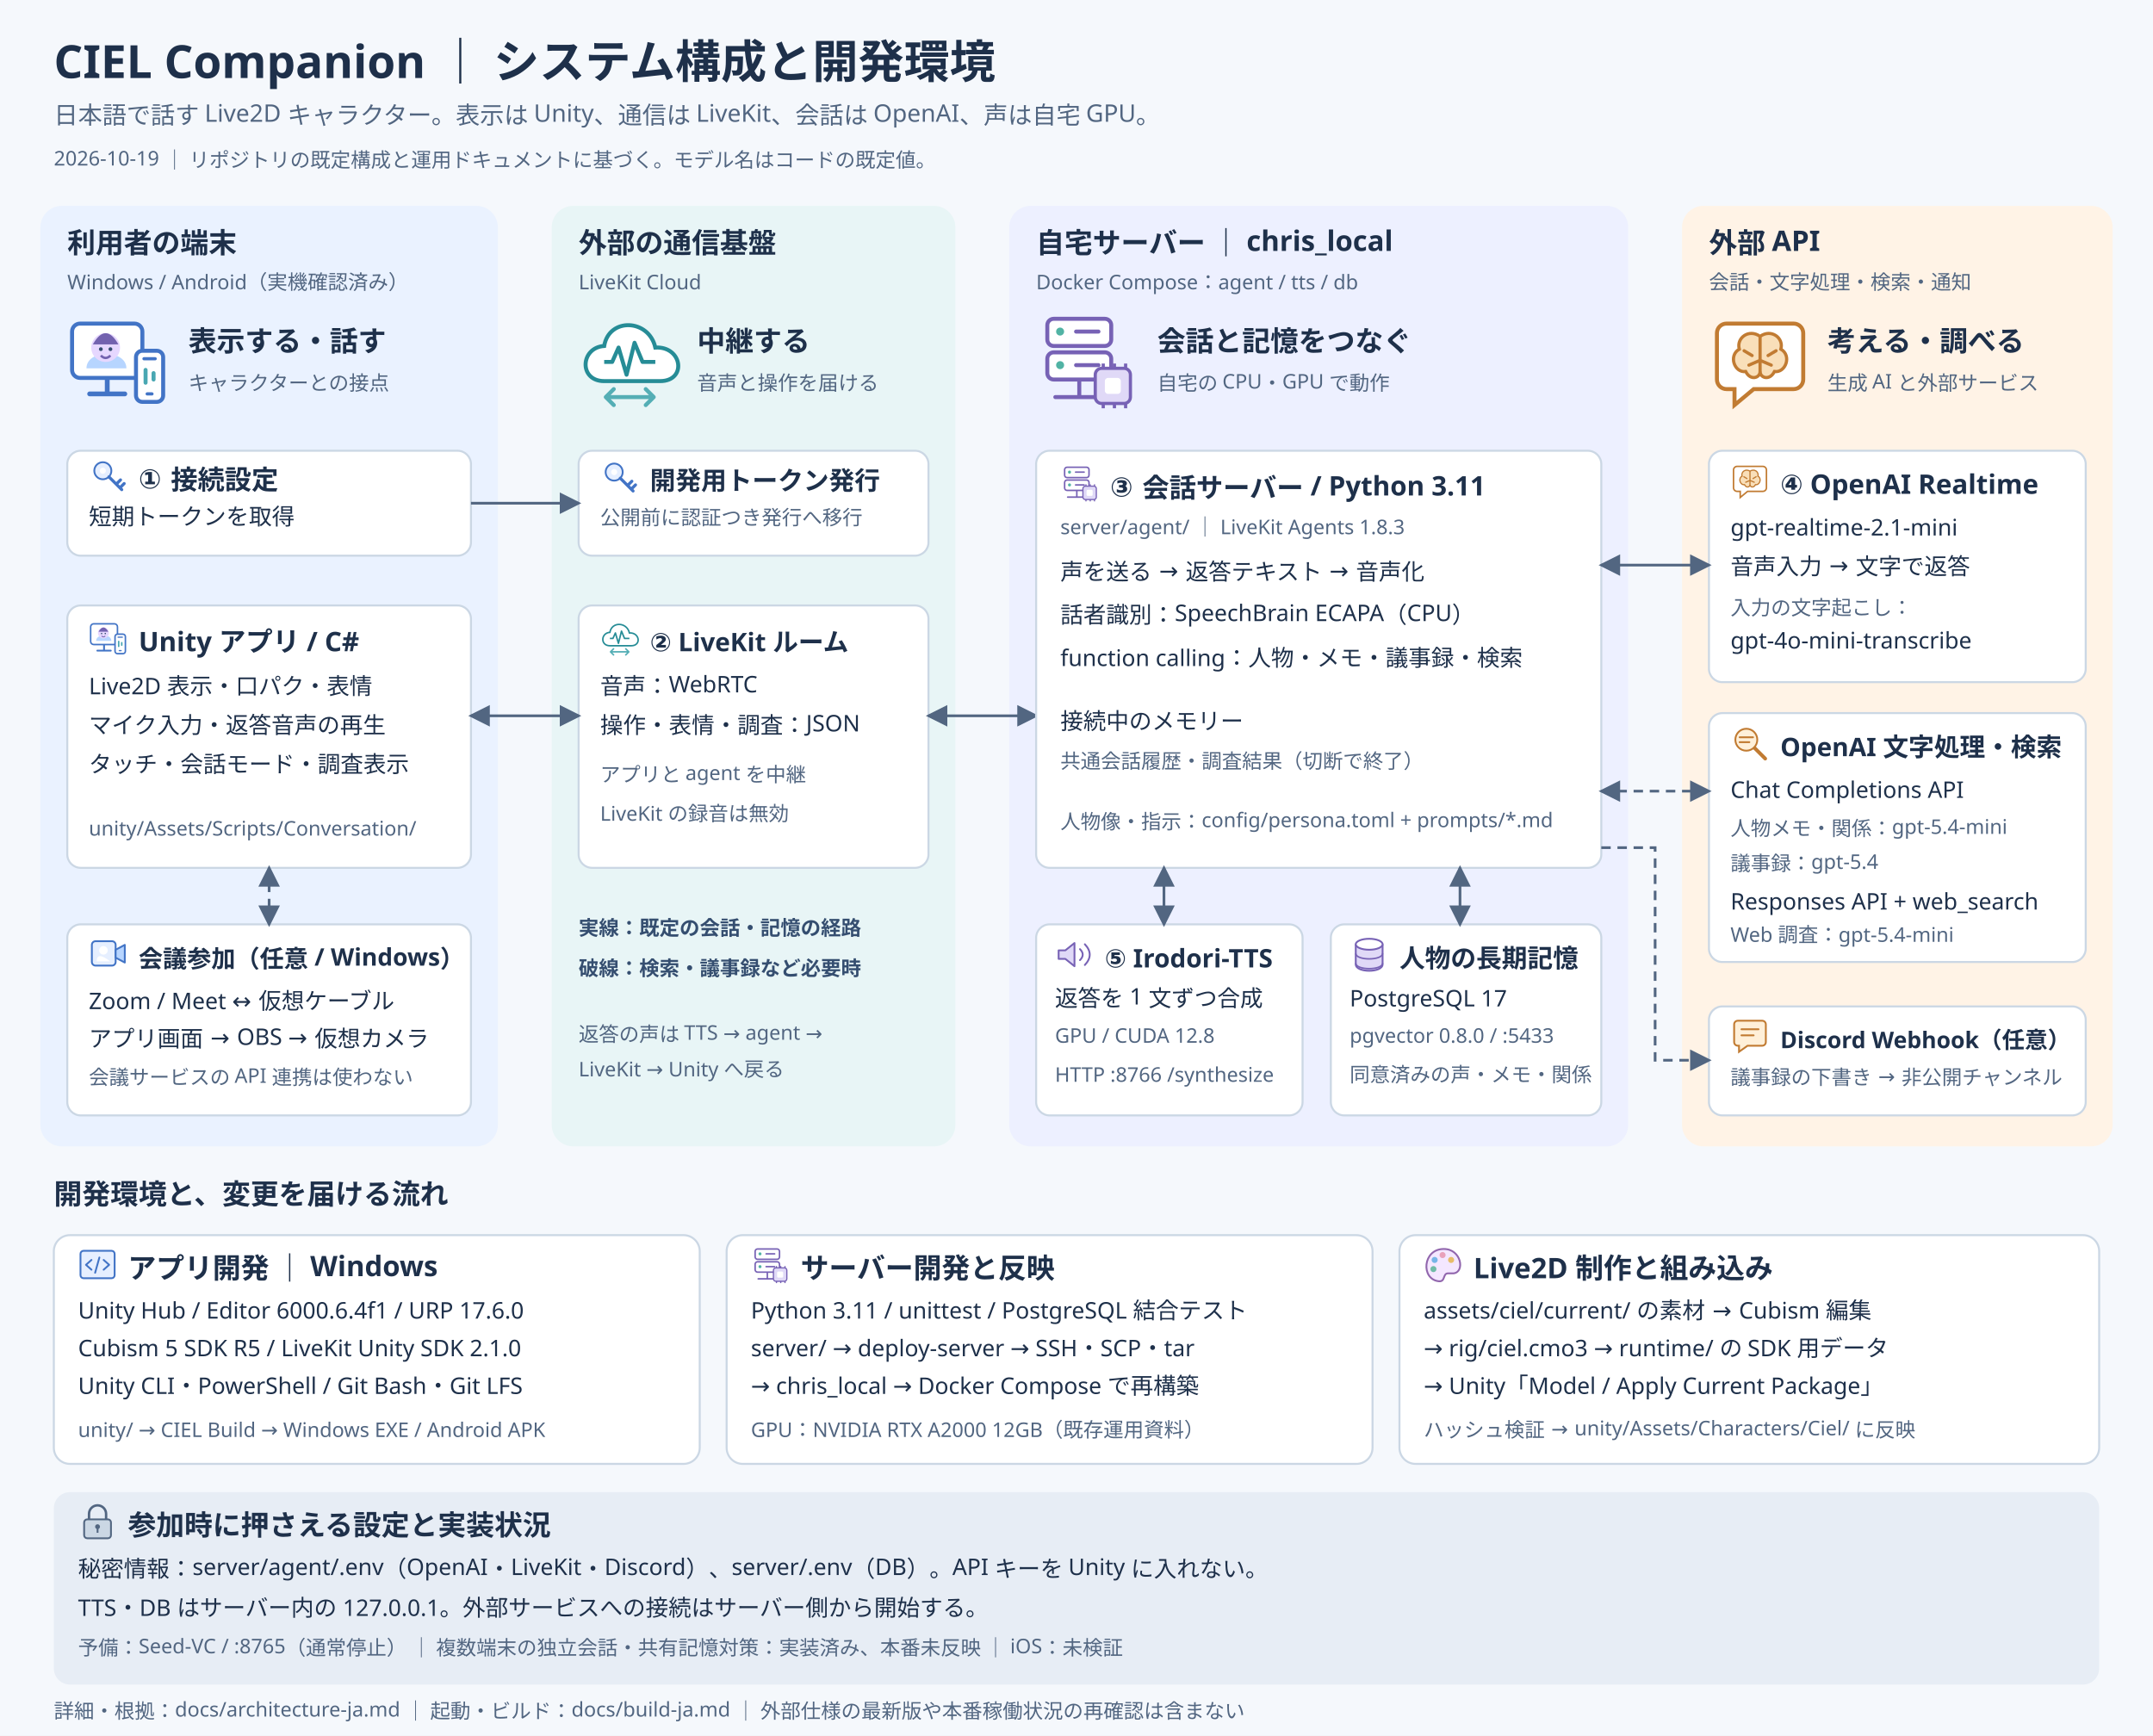
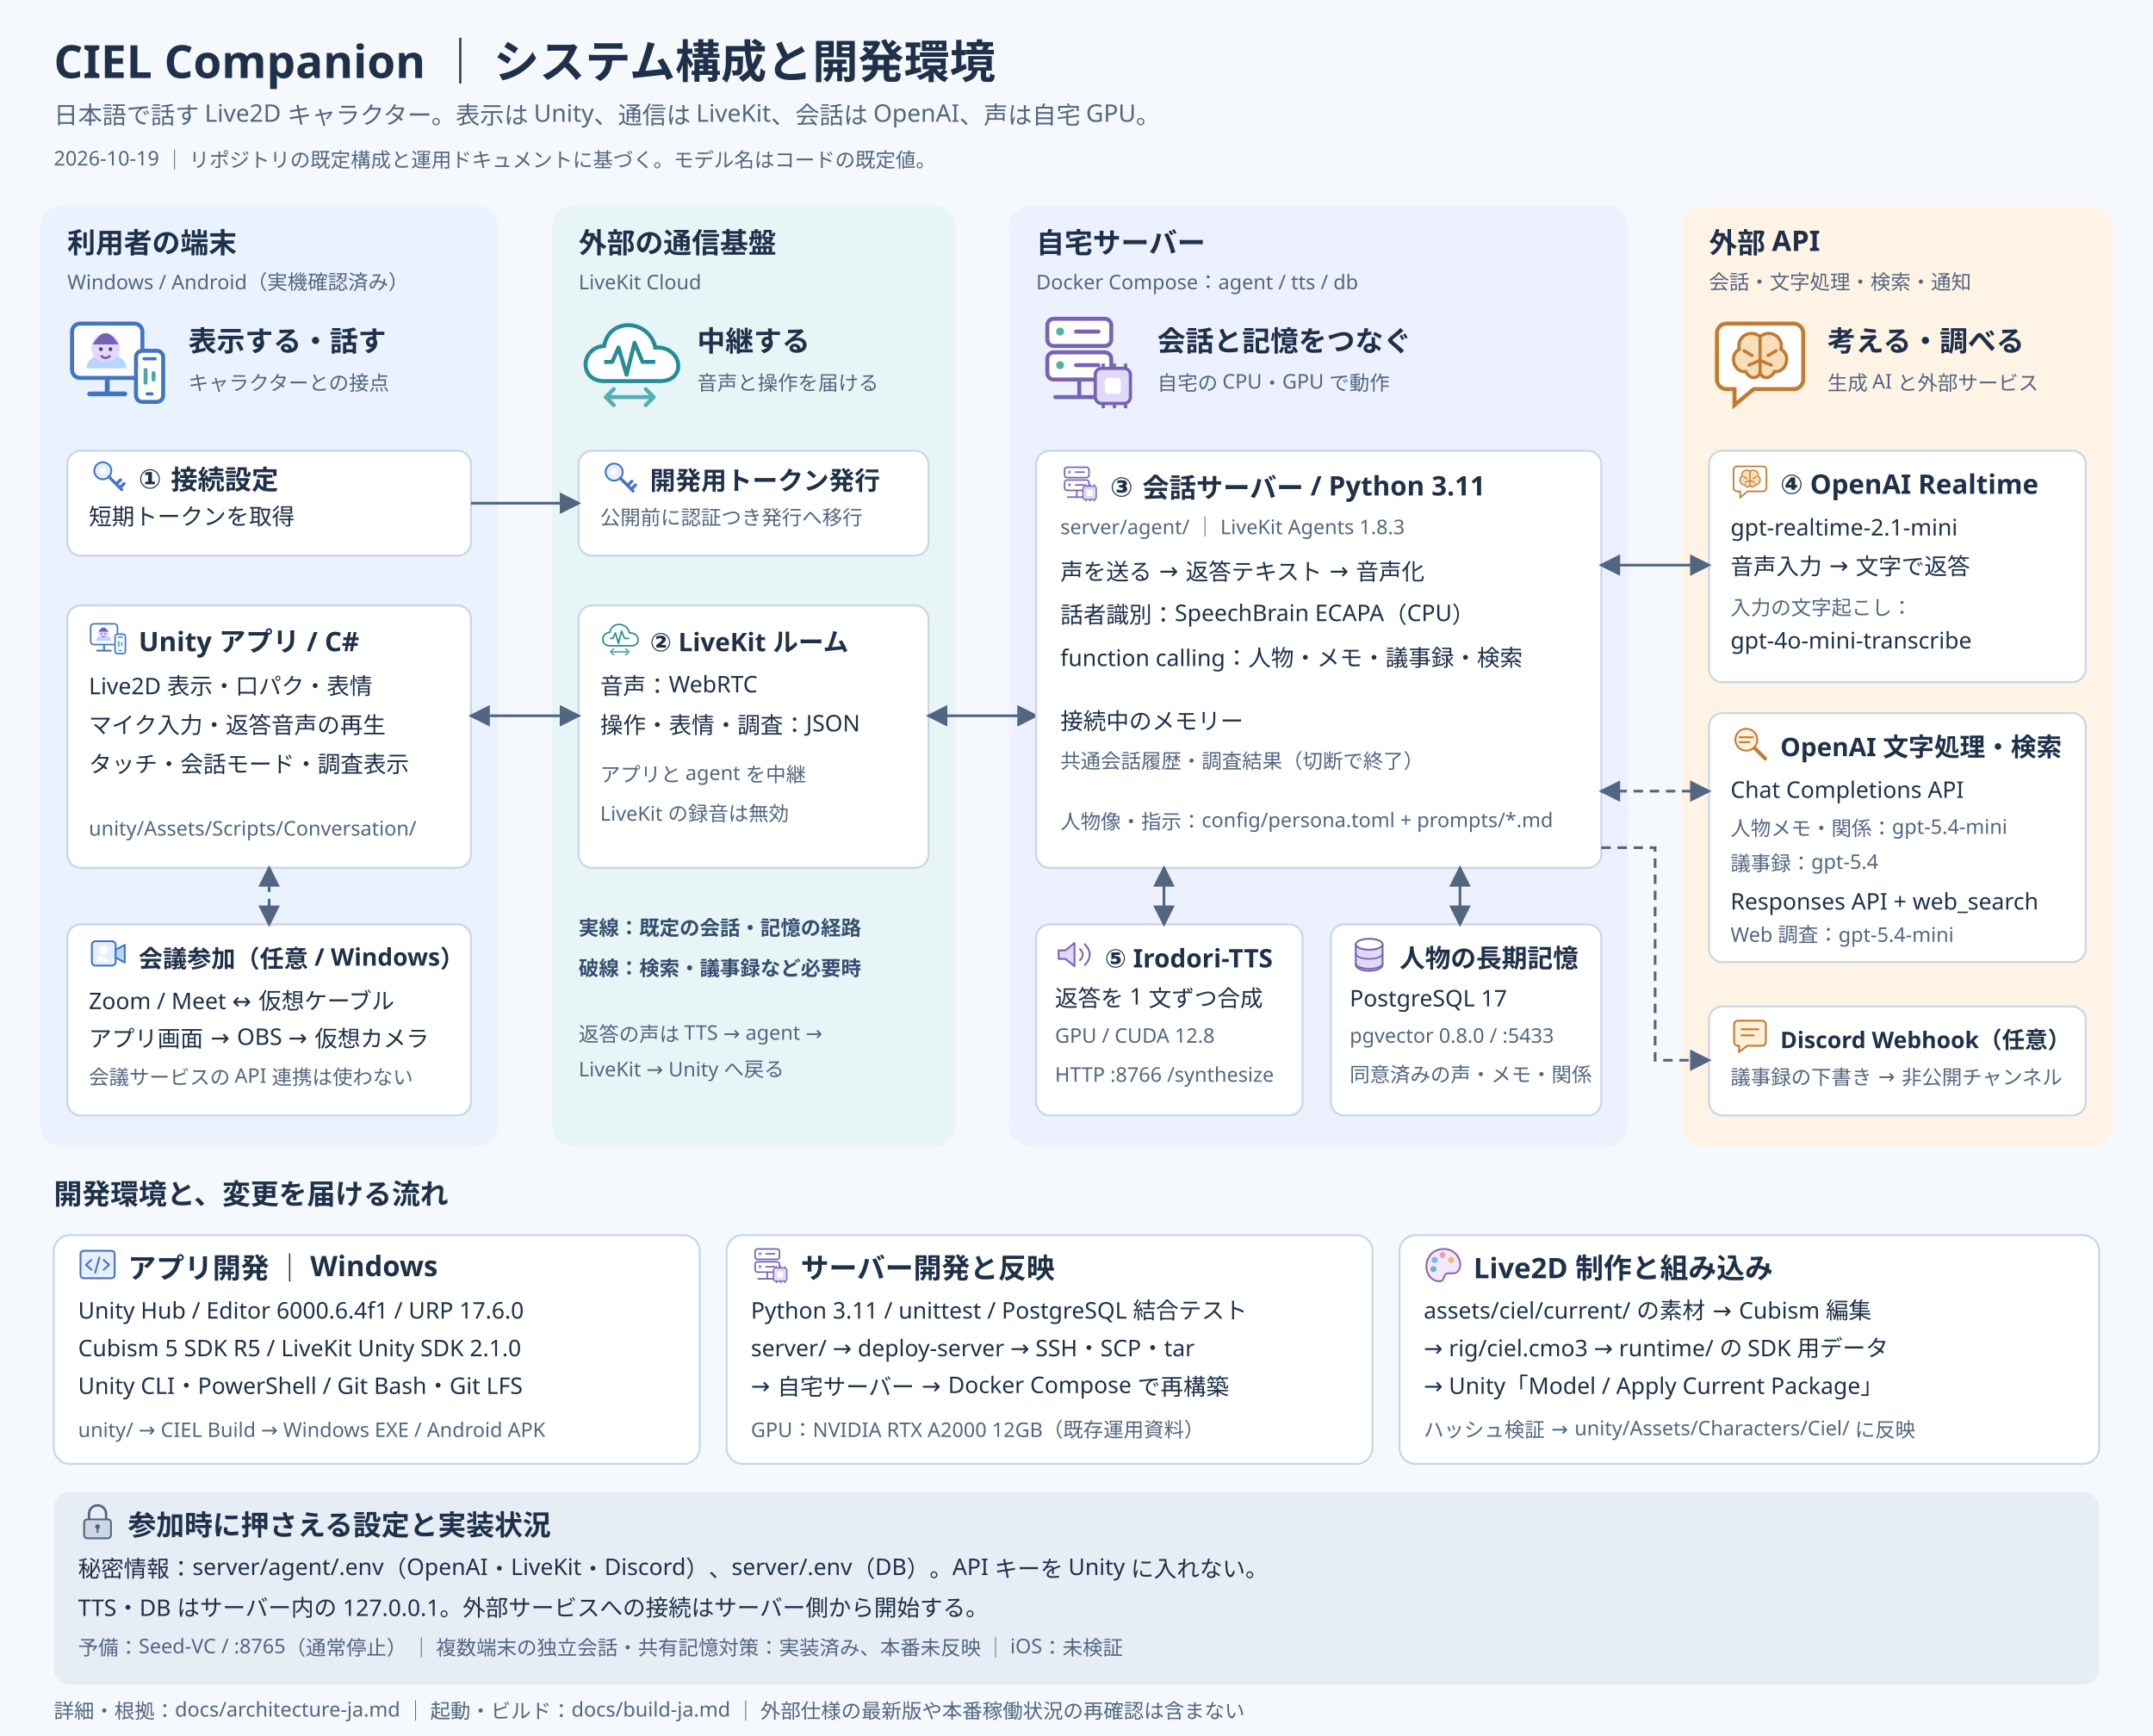
<svg xmlns="http://www.w3.org/2000/svg" width="1600" height="1290" viewBox="0 0 1600 1290" role="img" aria-labelledby="title desc">
  <defs>
    <symbol id="icon-device" viewBox="0 0 64 64">
      <rect x="3" y="8" width="44" height="34" rx="5" fill="#fff" stroke="#4274c6" stroke-width="2.5" />
      <path d="M25 43v8m-11 1h22" fill="none" stroke="#4274c6" stroke-width="3" stroke-linecap="round" />
      <path d="M12 36c0-12 25-12 25 0" fill="#b7d5ff" />
      <circle cx="24" cy="23" r="9" fill="#e6d7ff" />
      <path d="M16 21q8-14 16 0" fill="#7362af" />
      <circle cx="21" cy="24" r="1.2" fill="#354e70" />
      <circle cx="27" cy="24" r="1.2" fill="#354e70" />
      <path d="M21 28q3 3 6 0" fill="none" stroke="#7362af" stroke-width="1.5" />
      <rect x="43" y="25" width="17" height="32" rx="4" fill="#fff" stroke="#4274c6" stroke-width="2.5" />
      <path d="M48 30h7m-5 22h3" stroke="#4274c6" stroke-width="2" stroke-linecap="round" />
      <path d="M49 37v8m5-6v4" stroke="#49a7b2" stroke-width="2.5" stroke-linecap="round" />
    </symbol>
    <symbol id="icon-cloud" viewBox="0 0 64 64">
      <path d="M16 44C0 44 1 23 16 22 19 4 44 5 48 23c17-1 20 21 3 21Z" fill="#fff" stroke="#268c96" stroke-width="2.5" />
      <path d="M16 32h5l4-9 5 17 5-20 5 12h8" fill="none" stroke="#268c96" stroke-width="2.5" stroke-linejoin="round" />
      <path d="M17 54h30m-25-5-5 5 5 5m20-10 5 5-5 5" fill="none" stroke="#54aeb5" stroke-width="2.5" stroke-linecap="round" stroke-linejoin="round" />
    </symbol>
    <symbol id="icon-server" viewBox="0 0 64 64">
      <rect x="7" y="5" width="40" height="17" rx="4" fill="#fff" stroke="#7762b5" stroke-width="2.5" />
      <rect x="7" y="26" width="40" height="17" rx="4" fill="#fff" stroke="#7762b5" stroke-width="2.5" />
      <circle cx="15" cy="13" r="2.5" fill="#51b3a4" />
      <circle cx="15" cy="34" r="2.5" fill="#51b3a4" />
      <path d="M25 13h14M25 34h14M27 44v10H12m15 0h25" fill="none" stroke="#7762b5" stroke-width="2.5" stroke-linecap="round" />
      <rect x="37" y="36" width="22" height="22" rx="4" fill="#e0d9f7" stroke="#7762b5" stroke-width="2" />
      <rect x="43" y="42" width="10" height="10" rx="2" fill="#fff" />
      <path d="M42 33v3m7-3v3m7-3v3m-14 22v3m7-3v3m7-3v3" stroke="#7762b5" stroke-width="2" />
    </symbol>
    <symbol id="icon-ai" viewBox="0 0 64 64">
      <path d="M11 8h42a6 6 0 0 1 6 6v29a6 6 0 0 1-6 6H28L16 59V49h-5a6 6 0 0 1-6-6V14a6 6 0 0 1 6-6Z" fill="#fff" stroke="#c17b32" stroke-width="2.5" />
      <path d="M32 16c-7-5-15 1-13 8-7 4-3 15 4 14 3 6 9 4 9 0 0 4 6 6 9 0 7 1 11-10 4-14 2-7-6-13-13-8Z" fill="#f9dfb9" stroke="#c17b32" stroke-width="2" />
      <path d="M32 17v21m-10-13 5 3m15-3-5 3m-12 6 7-3 7 3" fill="none" stroke="#c17b32" stroke-width="2" stroke-linecap="round" />
    </symbol>
    <symbol id="icon-key" viewBox="0 0 64 64">
      <circle cx="23" cy="24" r="14" fill="#e6efff" stroke="#4274c6" stroke-width="3" />
      <circle cx="23" cy="24" r="5" fill="#fff" />
      <path d="m33 34 21 21m-9-9 7-7m-1 13 7-7" fill="none" stroke="#4274c6" stroke-width="5" stroke-linecap="round" />
    </symbol>
    <symbol id="icon-voice" viewBox="0 0 64 64">
      <path d="M6 25h11l15-12v38L17 39H6Z" fill="#e0d9f7" stroke="#7762b5" stroke-width="3" stroke-linejoin="round" />
      <path d="M41 23q9 9 0 18m8-26q16 17 0 34" fill="none" stroke="#7762b5" stroke-width="3" stroke-linecap="round" />
    </symbol>
    <symbol id="icon-db" viewBox="0 0 64 64">
      <path d="M10 15v33c0 14 44 14 44 0V15" fill="#e0d9f7" stroke="#7762b5" stroke-width="3" />
      <ellipse cx="32" cy="15" rx="22" ry="9" fill="#fff" stroke="#7762b5" stroke-width="3" />
      <path d="M10 30c0 12 44 12 44 0m-44 16c0 12 44 12 44 0" fill="none" stroke="#7762b5" stroke-width="2.5" />
    </symbol>
    <symbol id="icon-search" viewBox="0 0 64 64">
      <circle cx="26" cy="26" r="18" fill="#fff0d9" stroke="#c17b32" stroke-width="3" />
      <path d="m40 40 17 17" stroke="#c17b32" stroke-width="6" stroke-linecap="round" />
      <path d="M15 22h22M15 30h16" stroke="#c17b32" stroke-width="3" stroke-linecap="round" />
    </symbol>
    <symbol id="icon-meeting" viewBox="0 0 64 64">
      <rect x="5" y="10" width="39" height="40" rx="6" fill="#e6efff" stroke="#4274c6" stroke-width="3" />
      <path d="m44 24 15-8v29l-15-8Z" fill="#b7d5ff" stroke="#4274c6" stroke-width="3" stroke-linejoin="round" />
      <circle cx="24" cy="25" r="7" fill="#fff" />
      <path d="M13 43q0-17 22 0" fill="#fff" />
    </symbol>
    <symbol id="icon-message" viewBox="0 0 64 64">
      <path d="M12 8h40a6 6 0 0 1 6 6v29a6 6 0 0 1-6 6H28L14 59V49h-2a6 6 0 0 1-6-6V14a6 6 0 0 1 6-6Z" fill="#fff0d9" stroke="#c17b32" stroke-width="3" />
      <path d="M18 22h28M18 32h20" stroke="#c17b32" stroke-width="3" stroke-linecap="round" />
    </symbol>
    <symbol id="icon-code" viewBox="0 0 64 64">
      <rect x="4" y="8" width="56" height="45" rx="5" fill="#e6efff" stroke="#4274c6" stroke-width="3" />
      <path d="m22 23-9 8 9 8m20-16 9 8-9 8m-7-20-7 25" fill="none" stroke="#4274c6" stroke-width="3" stroke-linecap="round" stroke-linejoin="round" />
    </symbol>
    <symbol id="icon-palette" viewBox="0 0 64 64">
      <path d="M33 5C-2 5-5 55 25 58c11 1 6-13 15-13h9C68 43 62 5 33 5Z" fill="#f4e7ff" stroke="#9166ad" stroke-width="3" />
      <circle cx="18" cy="23" r="5" fill="#76b5e7" />
      <circle cx="31" cy="15" r="5" fill="#e8a1ba" />
      <circle cx="45" cy="23" r="5" fill="#e7bd69" />
      <circle cx="16" cy="38" r="5" fill="#71bba7" />
    </symbol>
    <symbol id="icon-lock" viewBox="0 0 64 64">
      <path d="M18 28V18a14 14 0 0 1 28 0v10" fill="none" stroke="#526681" stroke-width="4" />
      <rect x="10" y="27" width="44" height="31" rx="5" fill="#cbd7e4" stroke="#526681" stroke-width="3" />
      <circle cx="32" cy="39" r="4" fill="#526681" />
      <path d="M32 42v7" stroke="#526681" stroke-width="3" />
    </symbol>
    <marker id="arrow" markerWidth="8" markerHeight="8" refX="7" refY="4" orient="auto-start-reverse">
      <path d="M0 0 L8 4 L0 8Z" fill="#526681" />
    </marker>
    <style>
      text { font-family: 'Yu Gothic','Meiryo',sans-serif; fill: #1e304a; }
      .title { font-size: 34px; font-weight: 700; }
      .subtitle { font-size: 18px; fill: #526681; }
      .heading { font-size: 21px; font-weight: 700; }
      .body { font-size: 17px; }
      .small { font-size: 15px; fill: #526681; }
      .label { font-size: 15px; font-weight: 700; fill: #354e70; }
      .card { fill: white; stroke: #cbd7e4; stroke-width: 1.5; }
      .line { fill: none; stroke: #526681; stroke-width: 2; marker-end: url(#arrow); }
      .both { marker-start: url(#arrow); }
      .optional { stroke-dasharray: 7 5; }
    </style>
  </defs>
  <rect width="1600" height="1290" fill="#f5f8fc" />
  <text x="40" y="58" class="title">CIEL Companion ｜ システム構成と開発環境</text>
  <text x="40" y="92" class="subtitle">日本語で話す Live2D キャラクター。表示は Unity、通信は LiveKit、会話は OpenAI、声は自宅 GPU。</text>
  <text x="40" y="123" class="small">2026-10-19 ｜ リポジトリの既定構成と運用ドキュメントに基づく。モデル名はコードの既定値。</text>
  <rect x="30" y="153" width="340" height="699" rx="16" fill="#eaf2ff" />
  <rect x="410" y="153" width="300" height="699" rx="16" fill="#e8f5f6" />
  <rect x="750" y="153" width="460" height="699" rx="16" fill="#edf0ff" />
  <rect x="1250" y="153" width="320" height="699" rx="16" fill="#fff3e6" />
  <text x="50" y="188" class="heading">利用者の端末</text>
  <text x="430" y="188" class="heading">外部の通信基盤</text>
-   <text x="770" y="188" class="heading">自宅サーバー ｜ chris_local</text>
+   <text x="770" y="188" class="heading">自宅サーバー</text>
  <text x="1270" y="188" class="heading">外部 API</text>
  <text x="50" y="215" class="small">Windows / Android（実機確認済み）</text>
  <text x="430" y="215" class="small">LiveKit Cloud</text>
  <text x="770" y="215" class="small">Docker Compose：agent / tts / db</text>
  <text x="1270" y="215" class="small">会話・文字処理・検索・通知</text>
  <use href="#icon-device" x="50" y="231" width="76" height="76" />
  <text x="140" y="261" class="heading">表示する・話す</text>
  <text x="140" y="290" class="small">キャラクターとの接点</text>
  <use href="#icon-cloud" x="430" y="231" width="76" height="76" />
  <text x="518" y="261" class="heading">中継する</text>
  <text x="518" y="290" class="small">音声と操作を届ける</text>
  <use href="#icon-server" x="770" y="231" width="76" height="76" />
  <text x="860" y="261" class="heading">会話と記憶をつなぐ</text>
  <text x="860" y="290" class="small">自宅の CPU・GPU で動作</text>
  <use href="#icon-ai" x="1270" y="231" width="76" height="76" />
  <text x="1358" y="261" class="heading">考える・調べる</text>
  <text x="1358" y="290" class="small">生成 AI と外部サービス</text>
  <g transform="translate(0 90)">
    <rect x="50" y="245" width="300" height="78" rx="10" class="card" />
    <use href="#icon-key" x="66" y="249" width="29" height="29" />
    <text x="103" y="273" class="heading" style="font-size:20px">① 接続設定</text>
    <text x="66" y="300" class="body">短期トークンを取得</text>
    <rect x="430" y="245" width="260" height="78" rx="10" class="card" />
    <use href="#icon-key" x="446" y="250" width="29" height="29" />
    <text x="483" y="274" class="heading" style="font-size:19px">開発用トークン発行</text>
    <text x="446" y="300" class="small">公開前に認証つき発行へ移行</text>
    <path d="M350 284H430" class="line" />
    <rect x="50" y="360" width="300" height="195" rx="10" class="card" />
    <use href="#icon-device" x="66" y="370" width="29" height="29" />
    <text x="103" y="394" class="heading" style="font-size:20px">Unity アプリ / C#</text>
    <text x="66" y="426" class="body">Live2D 表示・口パク・表情</text>
    <text x="66" y="455" class="body">マイク入力・返答音声の再生</text>
    <text x="66" y="484" class="body">タッチ・会話モード・調査表示</text>
    <text x="66" y="531" class="small">unity/Assets/Scripts/Conversation/</text>
    <rect x="430" y="360" width="260" height="195" rx="10" class="card" />
    <use href="#icon-cloud" x="446" y="370" width="29" height="29" />
    <text x="483" y="394" class="heading" style="font-size:19px">② LiveKit ルーム</text>
    <text x="446" y="426" class="body">音声：WebRTC</text>
    <text x="446" y="455" class="body">操作・表情・調査：JSON</text>
    <text x="446" y="491" class="small">アプリと agent を中継</text>
    <text x="446" y="520" class="small">LiveKit の録音は無効</text>
    <path d="M350 442H430" class="line both" />
    <path d="M690 442H770" class="line both" />
    <rect x="770" y="245" width="420" height="310" rx="10" class="card" />
    <use href="#icon-server" x="788" y="255" width="29" height="29" />
    <text x="825" y="279" class="heading" style="font-size:20px">③ 会話サーバー / Python 3.11</text>
    <text x="788" y="307" class="small">server/agent/ ｜ LiveKit Agents 1.8.3</text>
    <text x="788" y="341" class="body">声を送る → 返答テキスト → 音声化</text>
    <text x="788" y="373" class="body">話者識別：SpeechBrain ECAPA（CPU）</text>
    <text x="788" y="405" class="body">function calling：人物・メモ・議事録・検索</text>
    <text x="788" y="452" class="body">接続中のメモリー</text>
    <text x="788" y="481" class="small">共通会話履歴・調査結果（切断で終了）</text>
    <text x="788" y="526" class="small">人物像・指示：config/persona.toml + prompts/*.md</text>
    <rect x="1270" y="245" width="280" height="172" rx="10" class="card" />
    <use href="#icon-ai" x="1286" y="253" width="29" height="29" />
    <text x="1323" y="277" class="heading" style="font-size:20px">④ OpenAI Realtime</text>
    <text x="1286" y="308" class="body">gpt-realtime-2.1-mini</text>
    <text x="1286" y="337" class="body">音声入力 → 文字で返答</text>
    <text x="1286" y="367" class="small">入力の文字起こし：</text>
    <text x="1286" y="392" class="body">gpt-4o-mini-transcribe</text>
    <path d="M1190 330H1270" class="line both" />
    <rect x="1270" y="440" width="280" height="185" rx="10" class="card" />
    <use href="#icon-search" x="1286" y="448" width="29" height="29" />
    <text x="1323" y="472" class="heading" style="font-size:19px">OpenAI 文字処理・検索</text>
    <text x="1286" y="503" class="body">Chat Completions API</text>
    <text x="1286" y="531" class="small">人物メモ・関係：gpt-5.4-mini</text>
    <text x="1286" y="557" class="small">議事録：gpt-5.4</text>
    <text x="1286" y="586" class="body">Responses API + web_search</text>
    <text x="1286" y="610" class="small">Web 調査：gpt-5.4-mini</text>
    <path d="M1190 498H1270" class="line both optional" />
    <rect x="770" y="597" width="198" height="142" rx="10" class="card" />
    <use href="#icon-voice" x="784" y="605" width="29" height="29" />
    <text x="821" y="629" class="heading" style="font-size:19px">⑤ Irodori-TTS</text>
    <text x="784" y="658" class="body">返答を 1 文ずつ合成</text>
    <text x="784" y="685" class="small">GPU / CUDA 12.8</text>
    <text x="784" y="714" class="small">HTTP :8766 /synthesize</text>
    <rect x="989" y="597" width="201" height="142" rx="10" class="card" />
    <use href="#icon-db" x="1003" y="605" width="29" height="29" />
    <text x="1040" y="629" class="heading" style="font-size:19px">人物の長期記憶</text>
    <text x="1003" y="658" class="body">PostgreSQL 17</text>
    <text x="1003" y="685" class="small">pgvector 0.8.0 / :5433</text>
    <text x="1003" y="714" class="small">同意済みの声・メモ・関係</text>
    <path d="M865 555V597" class="line both" />
    <path d="M1085 555V597" class="line both" />
    <rect x="1270" y="658" width="280" height="81" rx="10" class="card" />
    <use href="#icon-message" x="1286" y="665" width="29" height="29" />
    <text x="1323" y="689" class="heading" style="font-size:17px">Discord Webhook（任意）</text>
    <text x="1286" y="716" class="small">議事録の下書き → 非公開チャンネル</text>
    <path d="M1190 540H1230V698H1270" class="line optional" />
    <rect x="50" y="597" width="300" height="142" rx="10" class="card" />
    <use href="#icon-meeting" x="66" y="605" width="29" height="29" />
    <text x="103" y="629" class="heading" style="font-size:18px">会議参加（任意 / Windows）</text>
    <text x="66" y="660" class="body">Zoom / Meet ↔ 仮想ケーブル</text>
    <text x="66" y="688" class="body">アプリ画面 → OBS → 仮想カメラ</text>
    <text x="66" y="716" class="small">会議サービスの API 連携は使わない</text>
    <path d="M200 597V555" class="line both optional" />
    <text x="430" y="605" class="label">実線：既定の会話・記憶の経路</text>
    <text x="430" y="635" class="label">破線：検索・議事録など必要時</text>
    <text x="430" y="684" class="small">返答の声は TTS → agent →</text>
    <text x="430" y="710" class="small">LiveKit → Unity へ戻る</text>
    <text x="40" y="805" class="heading">開発環境と、変更を届ける流れ</text>
    <rect x="40" y="828" width="480" height="170" rx="12" class="card" />
    <use href="#icon-code" x="58" y="836" width="29" height="29" />
    <text x="95" y="860" class="heading" style="font-size:21px">アプリ開発 ｜ Windows</text>
    <text x="58" y="890" class="body">Unity Hub / Editor 6000.6.4f1 / URP 17.6.0</text>
    <text x="58" y="918" class="body">Cubism 5 SDK R5 / LiveKit Unity SDK 2.1.0</text>
    <text x="58" y="946" class="body">Unity CLI・PowerShell / Git Bash・Git LFS</text>
    <text x="58" y="978" class="small">unity/ → CIEL Build → Windows EXE / Android APK</text>
    <rect x="540" y="828" width="480" height="170" rx="12" class="card" />
    <use href="#icon-server" x="558" y="836" width="29" height="29" />
    <text x="595" y="860" class="heading" style="font-size:21px">サーバー開発と反映</text>
    <text x="558" y="890" class="body">Python 3.11 / unittest / PostgreSQL 結合テスト</text>
    <text x="558" y="918" class="body">server/ → deploy-server → SSH・SCP・tar</text>
-     <text x="558" y="946" class="body">→ chris_local → Docker Compose で再構築</text>
+     <text x="558" y="946" class="body">→ 自宅サーバー → Docker Compose で再構築</text>
    <text x="558" y="978" class="small">GPU：NVIDIA RTX A2000 12GB（既存運用資料）</text>
    <rect x="1040" y="828" width="520" height="170" rx="12" class="card" />
    <use href="#icon-palette" x="1058" y="836" width="29" height="29" />
    <text x="1095" y="860" class="heading" style="font-size:21px">Live2D 制作と組み込み</text>
    <text x="1058" y="890" class="body">assets/ciel/current/ の素材 → Cubism 編集</text>
    <text x="1058" y="918" class="body">→ rig/ciel.cmo3 → runtime/ の SDK 用データ</text>
    <text x="1058" y="946" class="body">→ Unity「Model / Apply Current Package」</text>
    <text x="1058" y="978" class="small">ハッシュ検証 → unity/Assets/Characters/Ciel/ に反映</text>
    <rect x="40" y="1019" width="1520" height="143" rx="12" fill="#e7edf5" />
    <use href="#icon-lock" x="58" y="1027" width="29" height="29" />
    <text x="95" y="1051" class="heading" style="font-size:21px">参加時に押さえる設定と実装状況</text>
    <text x="58" y="1082" class="body">秘密情報：server/agent/.env（OpenAI・LiveKit・Discord）、server/.env（DB）。API キーを Unity に入れない。</text>
    <text x="58" y="1111" class="body">TTS・DB はサーバー内の 127.0.0.1。外部サービスへの接続はサーバー側から開始する。</text>
    <text x="58" y="1140" class="small">予備：Seed-VC / :8765（通常停止） ｜ 複数端末の独立会話・共有記憶対策：実装済み、本番未反映 ｜ iOS：未検証</text>
    <text x="40" y="1187" class="small">詳細・根拠：docs/architecture-ja.md ｜ 起動・ビルド：docs/build-ja.md ｜ 外部仕様の最新版や本番稼働状況の再確認は含まない</text>
  </g>
</svg>
